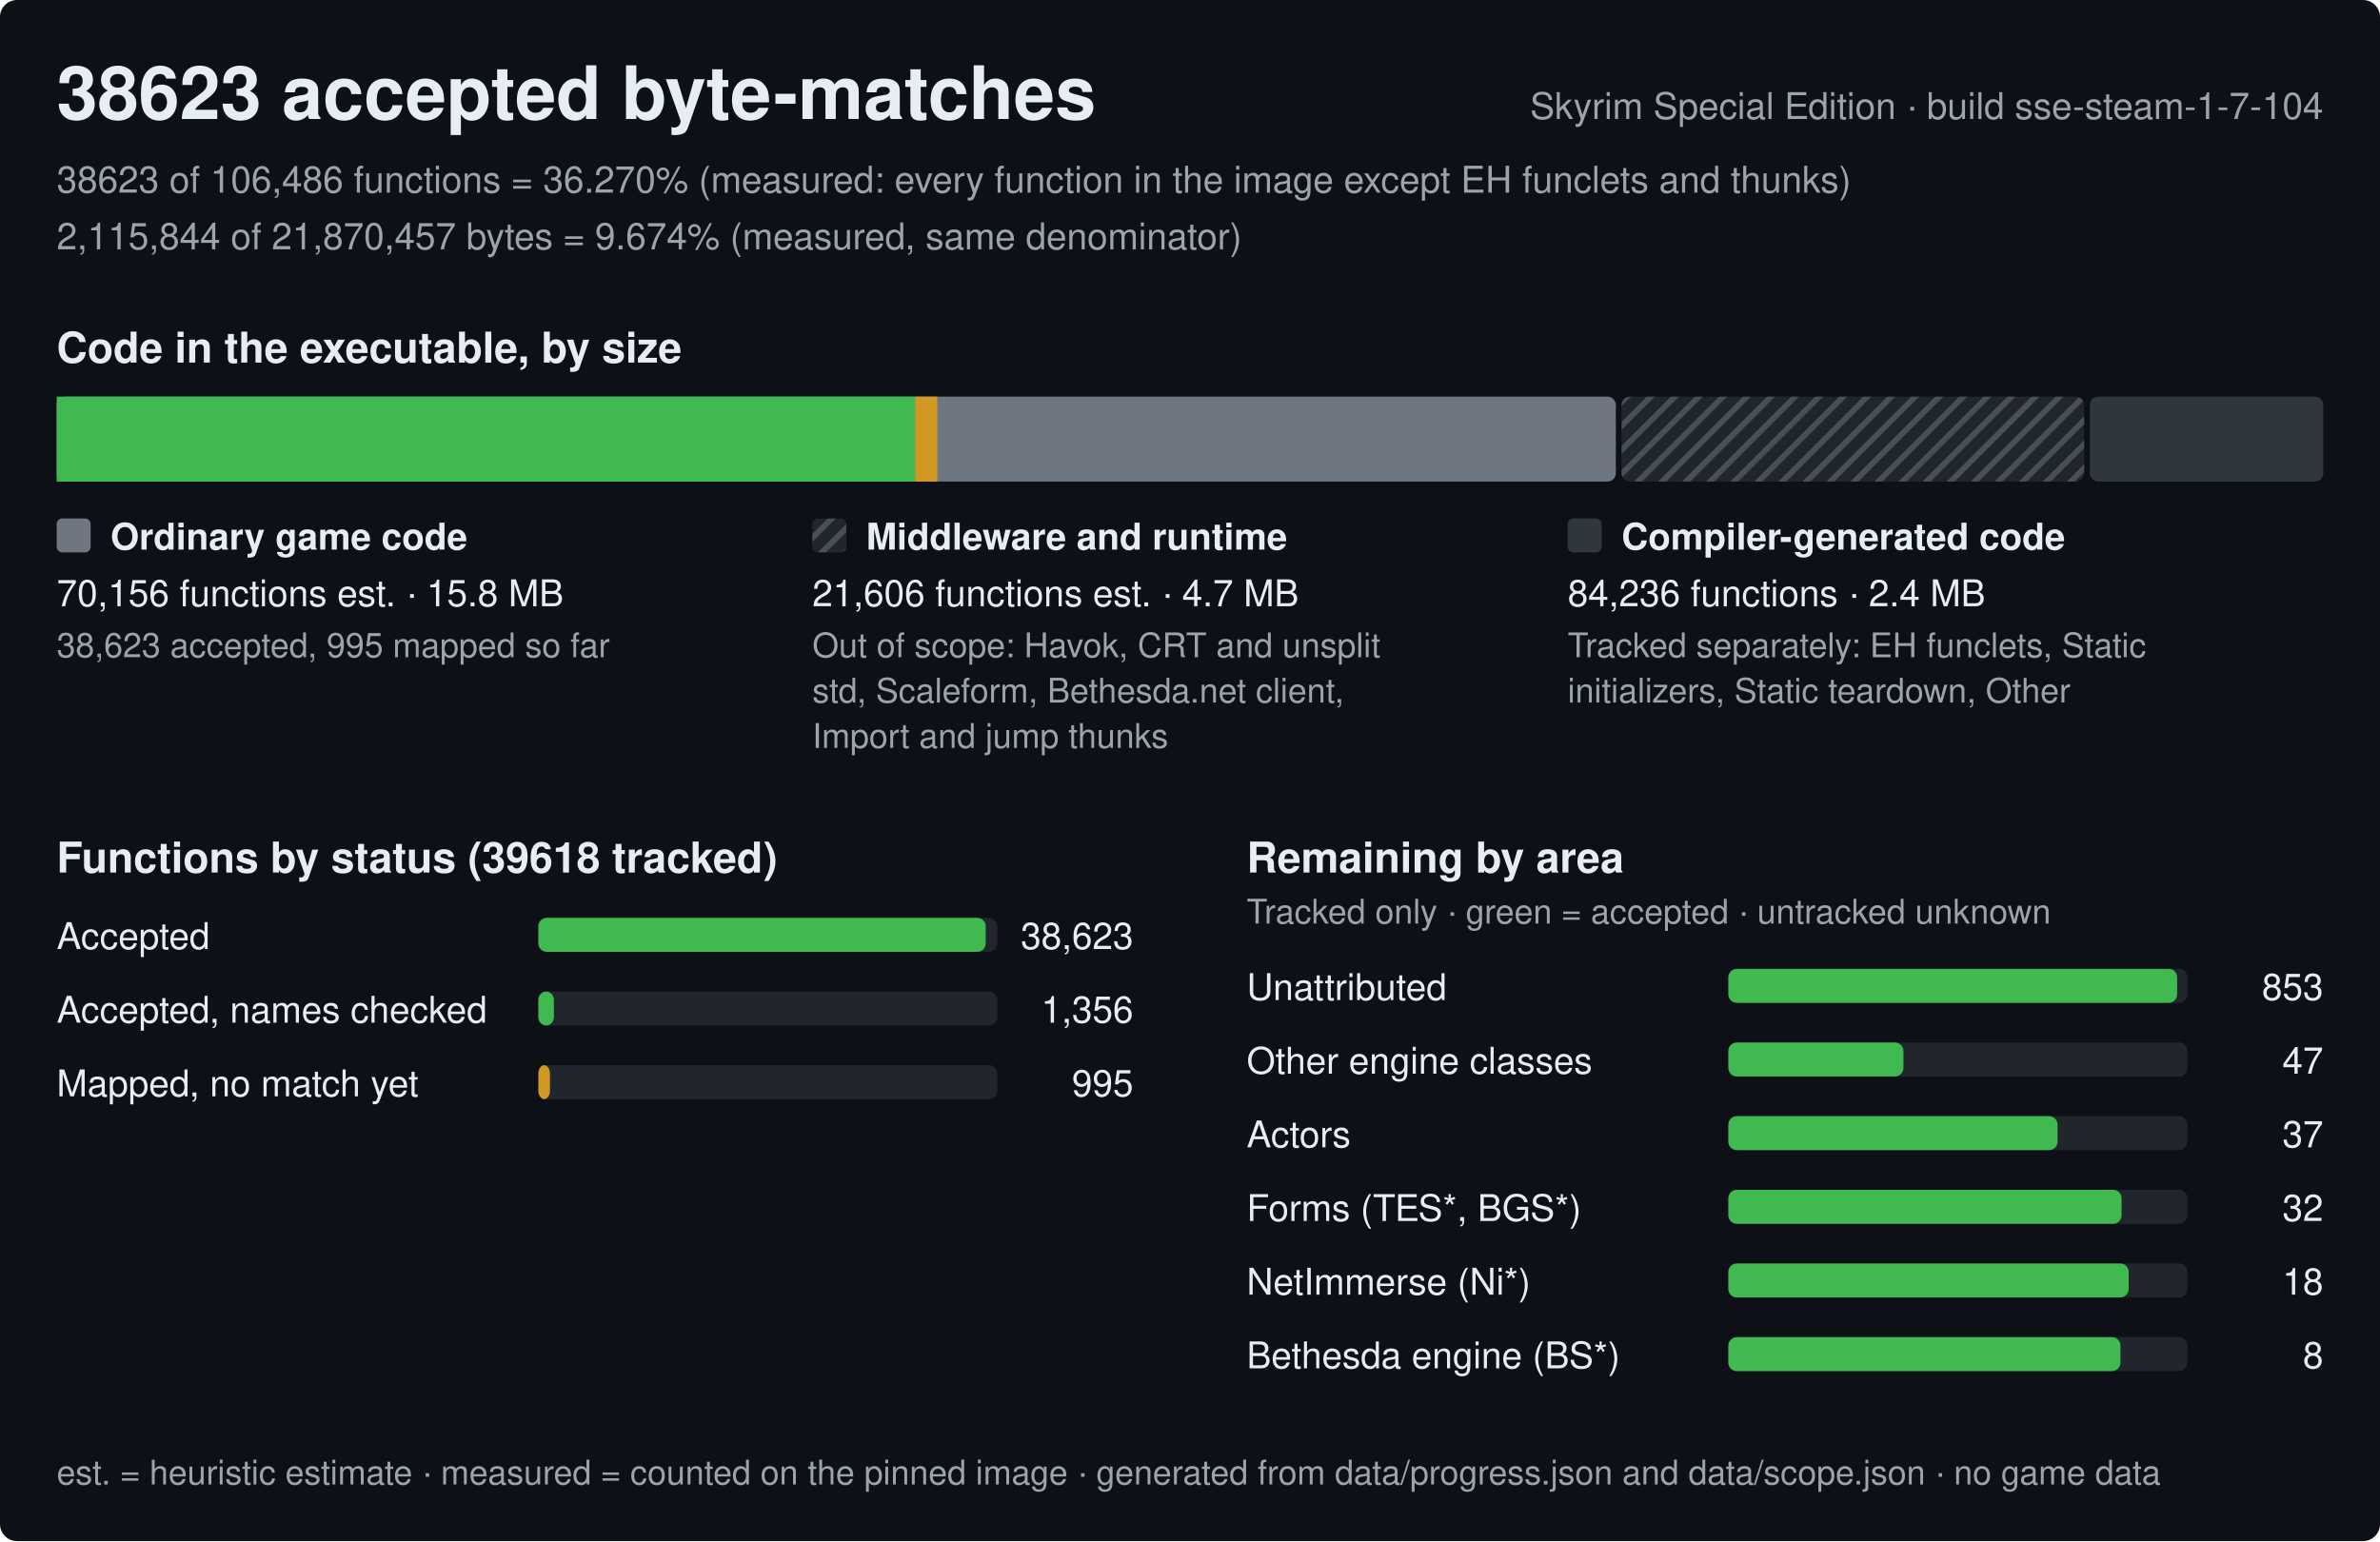
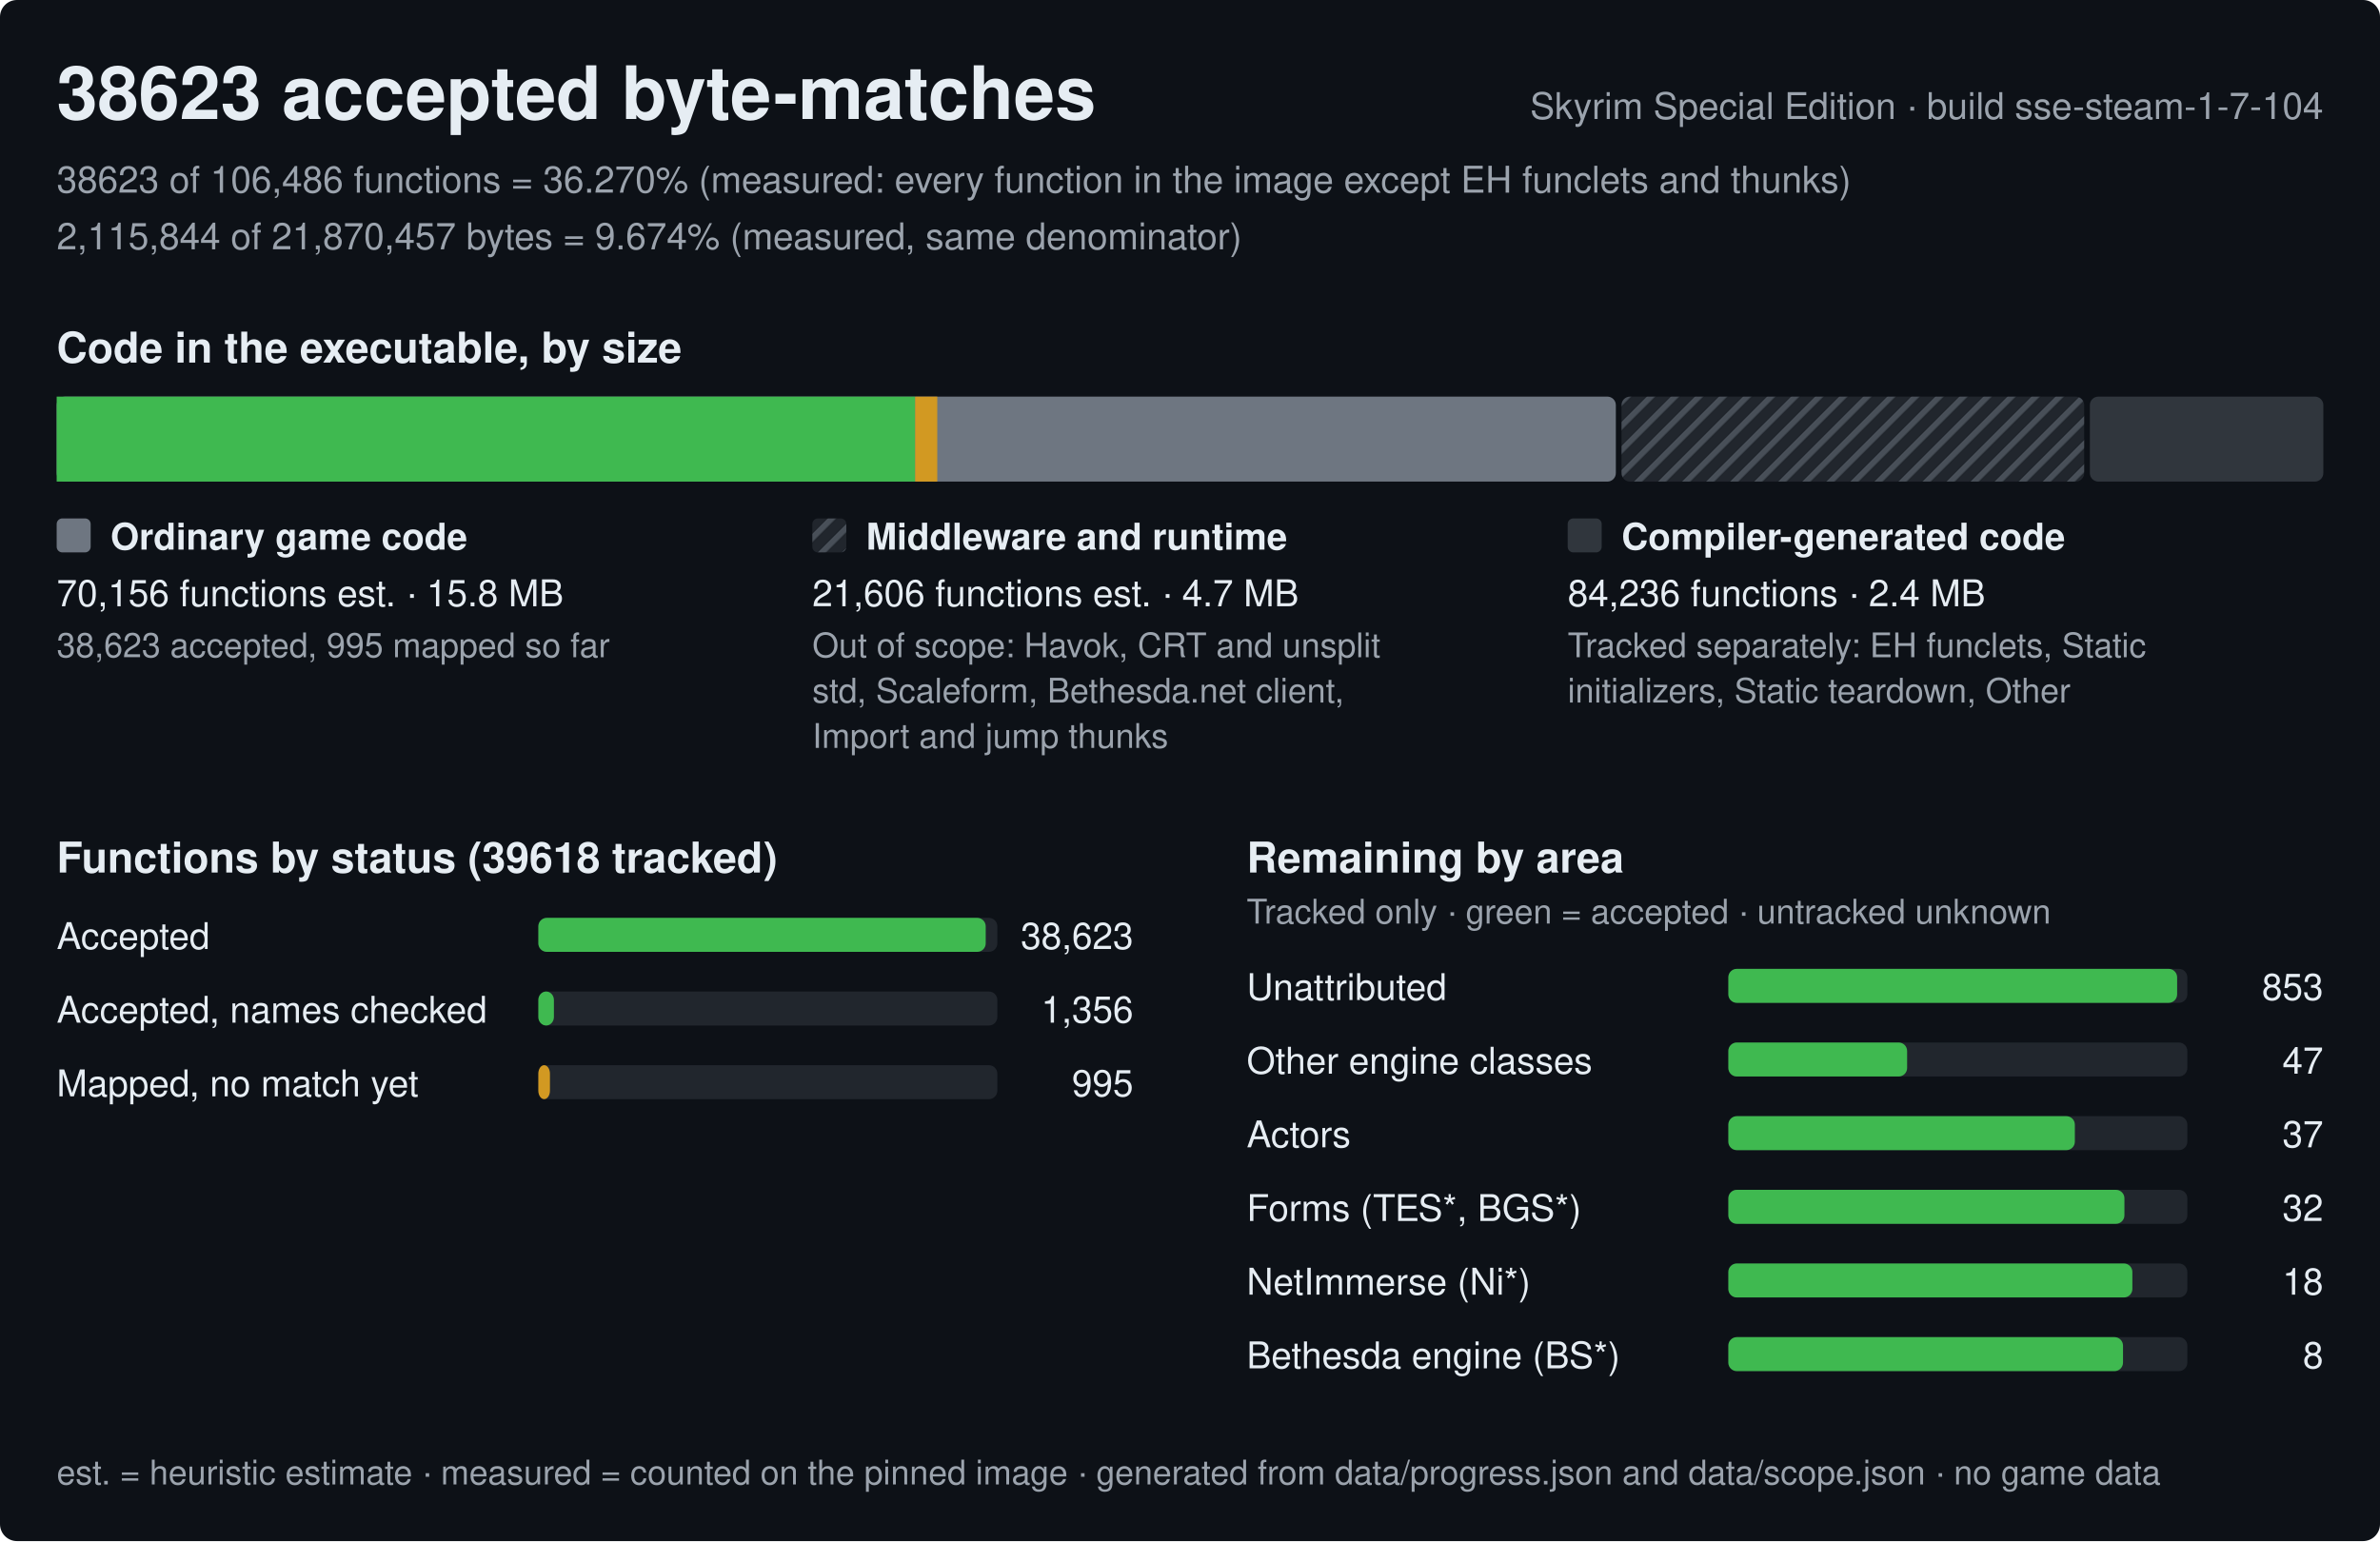
<svg xmlns="http://www.w3.org/2000/svg" width="840" height="544" viewBox="0 0 840 544" role="img" aria-label="Progress of the Skyrim Special Edition byte-matching reconstruction, build sse-steam-1-7-104">
  <style>text{font-family:-apple-system,BlinkMacSystemFont,'Segoe UI',Helvetica,Arial,sans-serif;fill:#e6edf3;white-space:pre}.h{font-size:26px;font-weight:600}.st{font-size:15px;font-weight:600}.lb{font-size:13px;font-weight:600}.bl{font-size:12px;font-weight:600;stroke:#0d1117;stroke-width:3px;paint-order:stroke;stroke-linejoin:round}.rl{font-size:13px}.fn{font-size:12px;fill:#9ba3ad}.mu{fill:#9ba3ad}</style>
  <defs>
    <pattern id="hx" width="6" height="6" patternUnits="userSpaceOnUse" patternTransform="rotate(45)">
      <rect width="6" height="6" fill="#21262d" />
      <rect width="2" height="6" fill="#484f58" />
    </pattern>
  </defs>
  <rect width="840" height="544" rx="6" fill="#0d1117" />
  <text x="20" y="42" class="h">38623 accepted byte-matches</text>
  <text x="820" y="42" class="rl mu" text-anchor="end">Skyrim Special Edition · build sse-steam-1-7-104</text>
  <text x="20" y="68" class="rl mu">38623 of 106,486 functions = 36.270% (measured: every function in the image except EH funclets and thunks)</text>
  <text x="20" y="88" class="rl mu">2,115,844 of 21,870,457 bytes = 9.674% (measured, same denominator)</text>
  <text x="20" y="128" class="st">Code in the executable, by size</text>
  <rect x="20" y="140" width="550.3" height="30" rx="3" fill="#6e7681" />
  <rect x="20" y="140" width="303" height="30" fill="#3fb950" />
  <rect x="323" y="140" width="7.8" height="30" fill="#d29922" />
  <rect x="572.3" y="140" width="163.3" height="30" rx="3" fill="url(#hx)" />
  <rect x="737.6" y="140" width="82.4" height="30" rx="3" fill="#30363d" />
  <rect x="20" y="183" width="12" height="12" rx="2" fill="#6e7681" />
  <text x="39" y="194" class="lb">Ordinary game code</text>
  <text x="20" y="214" class="rl">70,156 functions est. · 15.8 MB</text>
  <text x="20" y="232" class="fn">38,623 accepted, 995 mapped so far</text>
  <rect x="286.7" y="183" width="12" height="12" rx="2" fill="url(#hx)" />
  <text x="305.7" y="194" class="lb">Middleware and runtime</text>
  <text x="286.7" y="214" class="rl">21,606 functions est. · 4.7 MB</text>
  <text x="286.7" y="232" class="fn">Out of scope: Havok, CRT and unsplit</text>
  <text x="286.7" y="248" class="fn">std, Scaleform, Bethesda.net client,</text>
  <text x="286.7" y="264" class="fn">Import and jump thunks</text>
  <rect x="553.3" y="183" width="12" height="12" rx="2" fill="#30363d" />
  <text x="572.3" y="194" class="lb">Compiler-generated code</text>
  <text x="553.3" y="214" class="rl">84,236 functions · 2.4 MB</text>
  <text x="553.3" y="232" class="fn">Tracked separately: EH funclets, Static</text>
  <text x="553.3" y="248" class="fn">initializers, Static teardown, Other</text>
  <text x="20" y="308" class="st">Functions by status (39618 tracked)</text>
  <text x="20" y="335" class="rl">Accepted</text>
  <rect x="190" y="324" width="162.0" height="12" rx="3" fill="#21262d" />
  <rect x="190" y="324" width="157.9" height="12" rx="3" fill="#3fb950" />
  <text x="400.0" y="335" class="rl" text-anchor="end">38,623</text>
  <text x="20" y="361" class="rl">Accepted, names checked</text>
  <rect x="190" y="350" width="162.0" height="12" rx="3" fill="#21262d" />
  <rect x="190" y="350" width="5.5" height="12" rx="3" fill="#3fb950" />
  <text x="400.0" y="361" class="rl" text-anchor="end">1,356</text>
  <text x="20" y="387" class="rl">Mapped, no match yet</text>
  <rect x="190" y="376" width="162.0" height="12" rx="3" fill="#21262d" />
  <rect x="190" y="376" width="4.1" height="12" rx="3" fill="#d29922" />
  <text x="400.0" y="387" class="rl" text-anchor="end">995</text>
  <text x="440.0" y="308" class="st">Remaining by area</text>
  <text x="440.0" y="326" class="fn">Tracked only · green = accepted · untracked unknown</text>
  <text x="440.0" y="353" class="rl">Unattributed</text>
  <rect x="610.0" y="342" width="162.0" height="12" rx="3" fill="#21262d" />
  <rect x="610.0" y="342" width="158.4" height="12" rx="3" fill="#3fb950" />
  <text x="820.0" y="353" class="rl" text-anchor="end">853</text>
  <text x="440.0" y="379" class="rl">Other engine classes</text>
  <rect x="610.0" y="368" width="162.0" height="12" rx="3" fill="#21262d" />
-   <rect x="610.0" y="368" width="61.8" height="12" rx="3" fill="#3fb950" />
+   <rect x="610.0" y="368" width="63.1" height="12" rx="3" fill="#3fb950" />
  <text x="820.0" y="379" class="rl" text-anchor="end">47</text>
  <text x="440.0" y="405" class="rl">Actors</text>
  <rect x="610.0" y="394" width="162.0" height="12" rx="3" fill="#21262d" />
-   <rect x="610.0" y="394" width="116.2" height="12" rx="3" fill="#3fb950" />
+   <rect x="610.0" y="394" width="122.3" height="12" rx="3" fill="#3fb950" />
  <text x="820.0" y="405" class="rl" text-anchor="end">37</text>
  <text x="440.0" y="431" class="rl">Forms (TES*, BGS*)</text>
  <rect x="610.0" y="420" width="162.0" height="12" rx="3" fill="#21262d" />
-   <rect x="610.0" y="420" width="138.8" height="12" rx="3" fill="#3fb950" />
+   <rect x="610.0" y="420" width="139.8" height="12" rx="3" fill="#3fb950" />
  <text x="820.0" y="431" class="rl" text-anchor="end">32</text>
  <text x="440.0" y="457" class="rl">NetImmerse (Ni*)</text>
  <rect x="610.0" y="446" width="162.0" height="12" rx="3" fill="#21262d" />
-   <rect x="610.0" y="446" width="141.3" height="12" rx="3" fill="#3fb950" />
+   <rect x="610.0" y="446" width="142.6" height="12" rx="3" fill="#3fb950" />
  <text x="820.0" y="457" class="rl" text-anchor="end">18</text>
  <text x="440.0" y="483" class="rl">Bethesda engine (BS*)</text>
  <rect x="610.0" y="472" width="162.0" height="12" rx="3" fill="#21262d" />
-   <rect x="610.0" y="472" width="138.4" height="12" rx="3" fill="#3fb950" />
+   <rect x="610.0" y="472" width="139.3" height="12" rx="3" fill="#3fb950" />
  <text x="820.0" y="483" class="rl" text-anchor="end">8</text>
  <text x="20" y="524" class="fn">est. = heuristic estimate · measured = counted on the pinned image · generated from data/progress.json and data/scope.json · no game data</text>
</svg>
